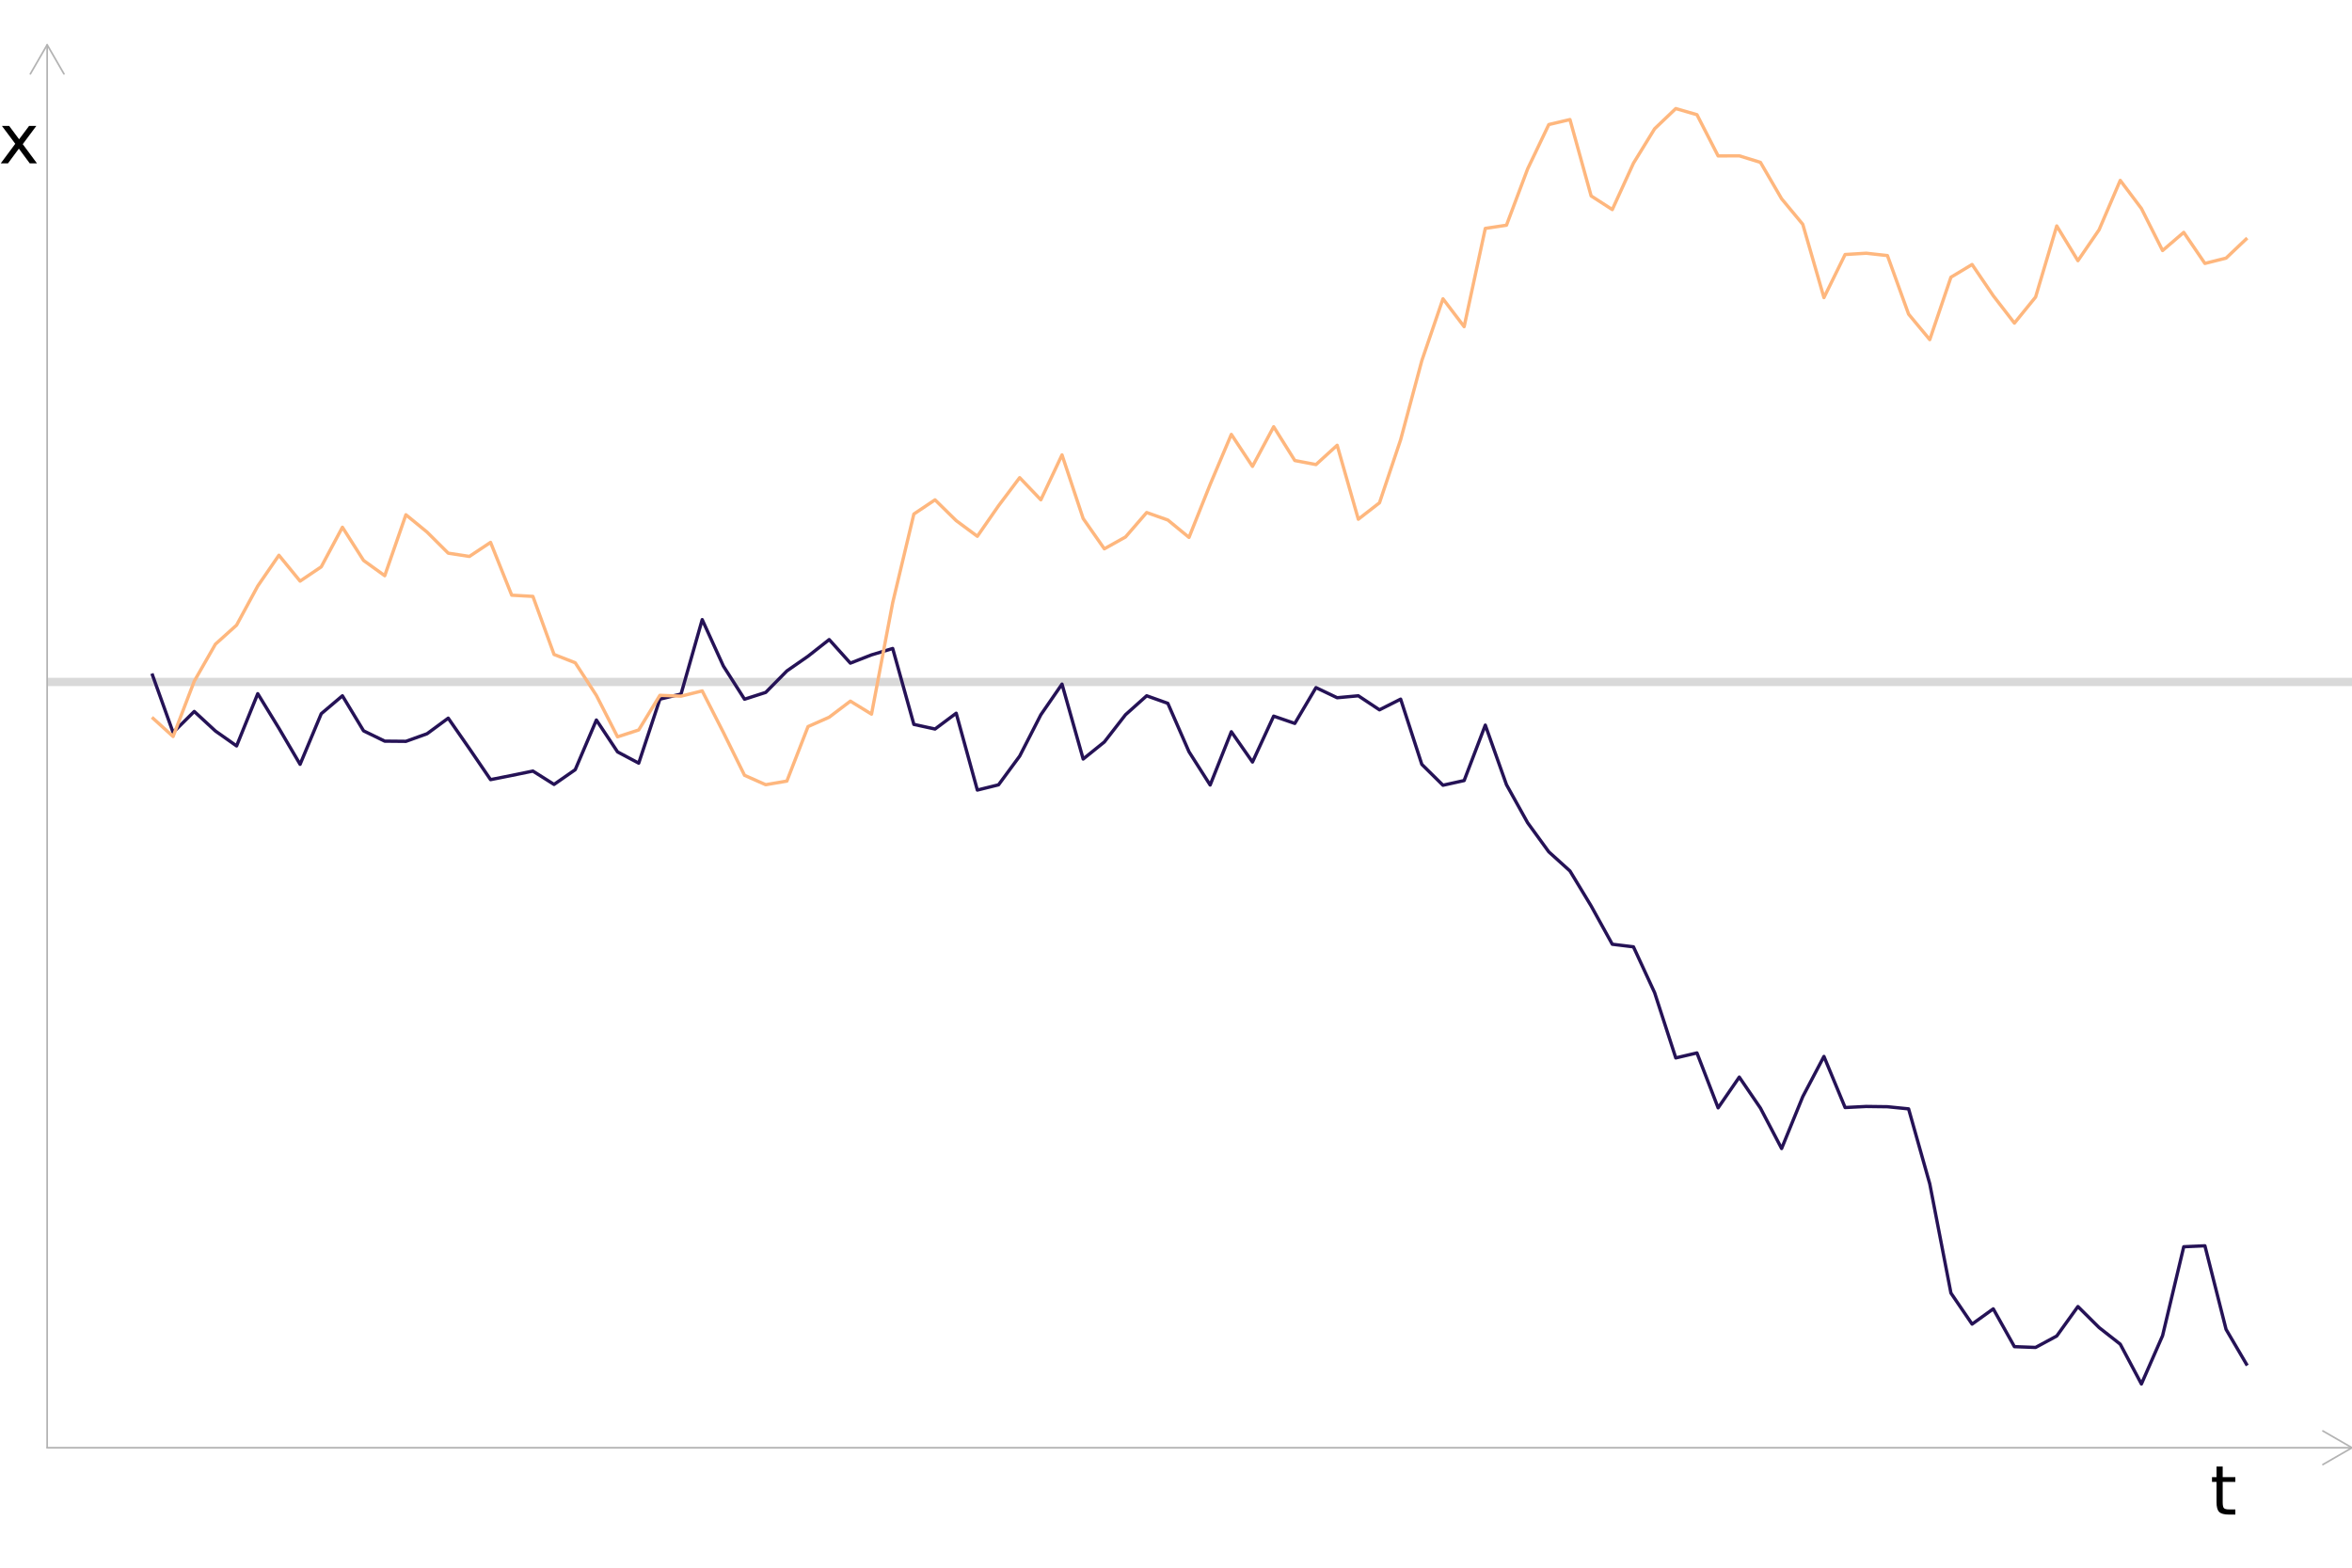
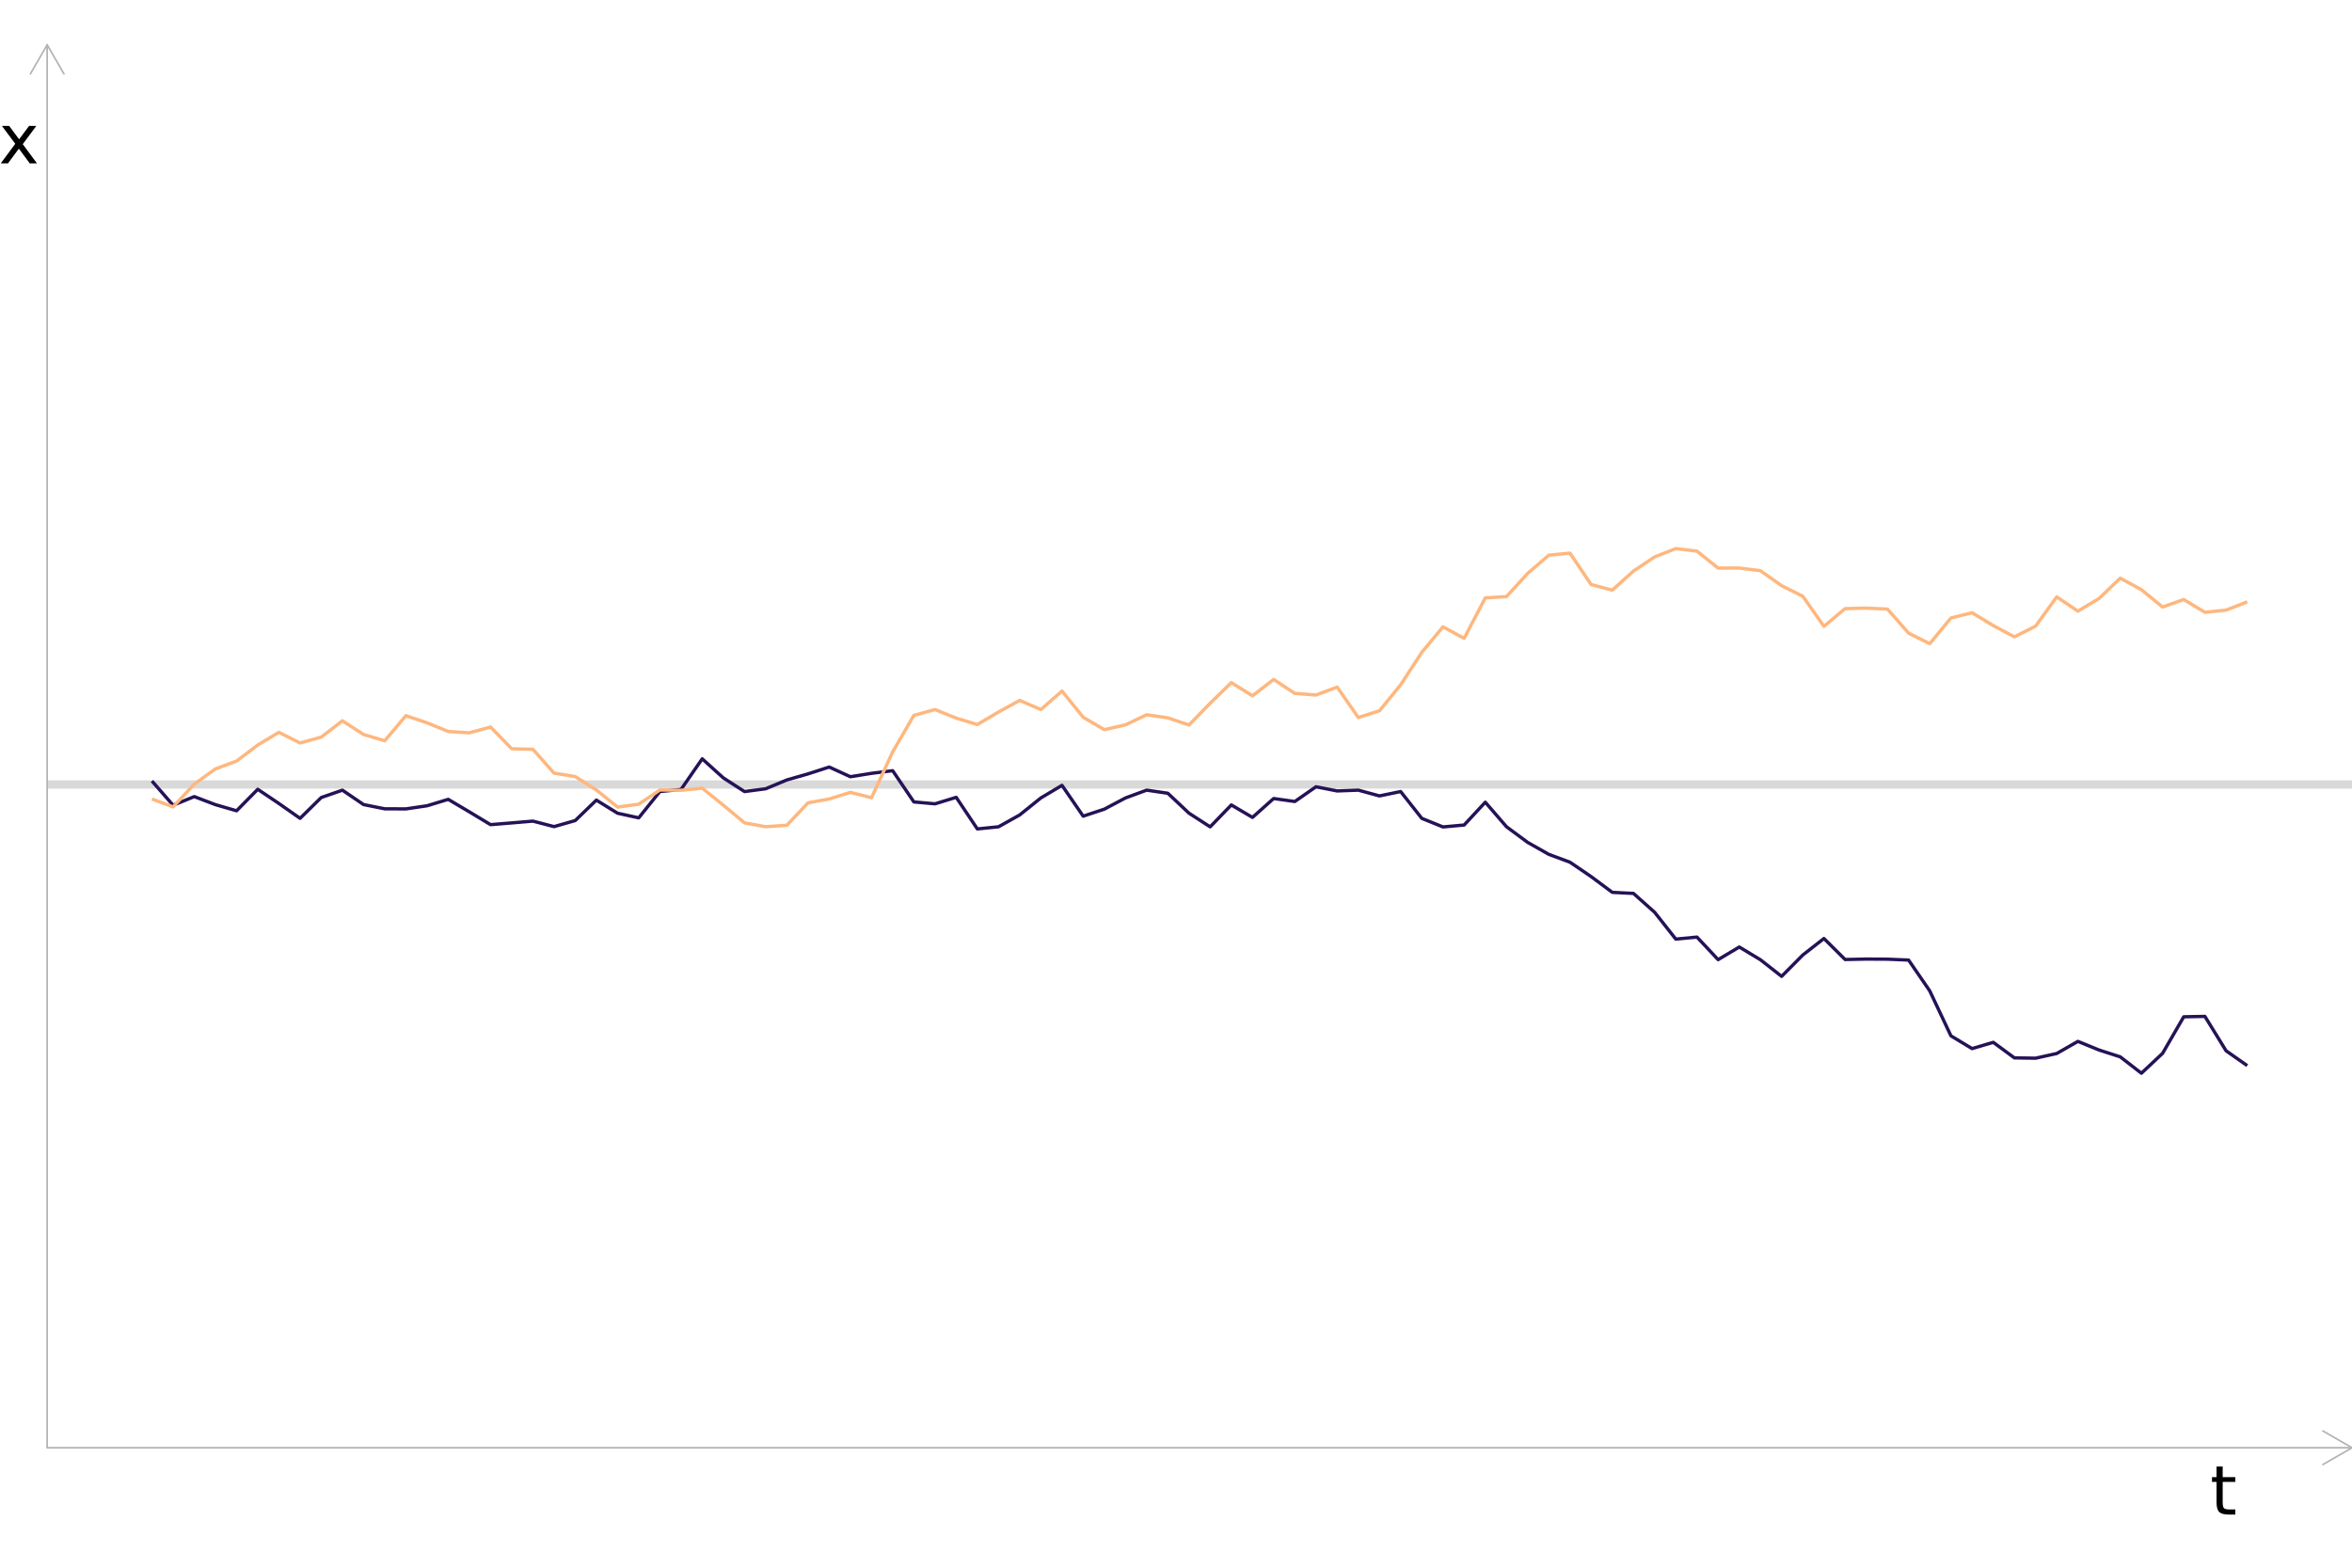
<svg xmlns="http://www.w3.org/2000/svg" xmlns:xlink="http://www.w3.org/1999/xlink" width="756" height="504" viewBox="0 0 756 504">
  <defs>
    <g>
      <g id="glyph-0-0">
        <path d="M 1.094 3.891 L 1.094 -15.516 L 12.094 -15.516 L 12.094 3.891 Z M 2.328 2.672 L 10.875 2.672 L 10.875 -14.281 L 2.328 -14.281 Z M 2.328 2.672 " />
      </g>
      <g id="glyph-0-1">
        <path d="M 4.031 -15.453 L 4.031 -12.031 L 8.094 -12.031 L 8.094 -10.5 L 4.031 -10.5 L 4.031 -3.969 C 4.031 -2.988 4.16 -2.359 4.422 -2.078 C 4.691 -1.797 5.238 -1.656 6.062 -1.656 L 8.094 -1.656 L 8.094 0 L 6.062 0 C 4.539 0 3.488 -0.281 2.906 -0.844 C 2.332 -1.414 2.047 -2.457 2.047 -3.969 L 2.047 -10.5 L 0.594 -10.5 L 0.594 -12.031 L 2.047 -12.031 L 2.047 -15.453 Z M 4.031 -15.453 " />
      </g>
      <g id="glyph-0-2">
        <path d="M 12.078 -12.031 L 7.719 -6.172 L 12.297 0 L 9.969 0 L 6.469 -4.734 L 2.969 0 L 0.641 0 L 5.312 -6.297 L 1.031 -12.031 L 3.359 -12.031 L 6.547 -7.75 L 9.75 -12.031 Z M 12.078 -12.031 " />
      </g>
    </g>
    <clipPath id="clip-0">
-       <path clip-rule="nonzero" d="M 15.16 217 L 756 217 L 756 221 L 15.16 221 Z M 15.16 217 " />
+       <path clip-rule="nonzero" d="M 15.16 250 L 756 250 L 756 254 L 15.16 254 Z M 15.16 250 " />
    </clipPath>
  </defs>
  <rect x="-75.6" y="-50.4" width="907.2" height="604.8" fill="rgb(100%, 100%, 100%)" fill-opacity="1" />
  <g clip-path="url(#clip-0)">
-     <path fill="none" stroke-width="2.667" stroke-linecap="butt" stroke-linejoin="round" stroke="rgb(85.098%, 85.098%, 85.098%)" stroke-opacity="1" stroke-miterlimit="10" d="M 15.16 219.242 L 756 219.242 " />
+     <path fill="none" stroke-width="2.667" stroke-linecap="butt" stroke-linejoin="round" stroke="rgb(85.098%, 85.098%, 85.098%)" stroke-opacity="1" stroke-miterlimit="10" d="M 15.16 252.199 L 756 252.199 " />
  </g>
-   <path fill="none" stroke-width="1.067" stroke-linecap="butt" stroke-linejoin="round" stroke="rgb(14.51%, 7.059%, 33.725%)" stroke-opacity="1" stroke-miterlimit="10" d="M 48.836 216.543 L 55.637 235.484 L 62.441 228.727 L 69.242 235.016 L 76.047 239.809 L 82.848 223.012 L 89.652 234.125 L 96.457 245.723 L 103.258 229.457 L 110.062 223.695 L 116.863 234.961 L 123.668 238.273 L 130.469 238.336 L 137.273 235.891 L 144.074 230.883 L 150.879 240.676 L 157.68 250.645 L 164.484 249.293 L 171.289 247.895 L 178.09 252.188 L 184.895 247.449 L 191.695 231.48 L 198.5 241.727 L 205.301 245.344 L 212.105 224.777 L 218.906 223.133 L 225.711 199.207 L 232.516 214.141 L 239.316 224.789 L 246.121 222.605 L 252.922 215.703 L 259.727 210.973 L 266.527 205.621 L 273.332 213.191 L 280.133 210.535 L 286.938 208.484 L 293.742 232.887 L 300.543 234.375 L 307.348 229.297 L 314.148 254 L 320.953 252.316 L 327.754 243.082 L 334.559 229.789 L 341.359 219.938 L 348.164 244.02 L 354.965 238.543 L 361.77 229.781 L 368.574 223.691 L 375.375 226.117 L 382.18 241.691 L 388.98 252.375 L 395.785 235.25 L 402.586 244.988 L 409.391 230.234 L 416.191 232.57 L 422.996 221.062 L 429.801 224.316 L 436.602 223.691 L 443.406 228.203 L 450.207 224.77 L 457.012 245.738 L 463.812 252.449 L 470.617 250.941 L 477.418 233.121 L 484.223 252.273 L 491.027 264.512 L 497.828 273.863 L 504.633 280.012 L 511.434 291.25 L 518.238 303.57 L 525.039 304.398 L 531.844 319.141 L 538.645 340.113 L 545.449 338.516 L 552.254 356.164 L 559.055 346.289 L 565.859 356.25 L 572.66 369.242 L 579.465 352.555 L 586.266 339.637 L 593.07 356.062 L 599.871 355.719 L 606.676 355.805 L 613.477 356.492 L 620.281 380.598 L 627.086 415.711 L 633.887 425.688 L 640.691 420.789 L 647.492 432.941 L 654.297 433.191 L 661.098 429.516 L 667.902 420.047 L 674.703 426.797 L 681.508 432.137 L 688.312 444.938 L 695.113 429.41 L 701.918 400.82 L 708.719 400.516 L 715.523 427.387 L 722.324 438.996 " />
-   <path fill="none" stroke-width="1.067" stroke-linecap="butt" stroke-linejoin="round" stroke="rgb(99.608%, 71.765%, 49.412%)" stroke-opacity="1" stroke-miterlimit="10" d="M 48.836 230.609 L 55.637 236.781 L 62.441 218.996 L 69.242 207.102 L 76.047 200.969 L 82.848 188.406 L 89.652 178.508 L 96.457 186.824 L 103.258 182.234 L 110.062 169.504 L 116.863 180.184 L 123.668 185.086 L 130.469 165.488 L 137.273 171.062 L 144.074 177.836 L 150.879 178.887 L 157.68 174.371 L 164.484 191.352 L 171.289 191.738 L 178.09 210.406 L 184.895 213.074 L 191.695 223.578 L 198.5 236.887 L 205.301 234.676 L 212.105 223.543 L 218.906 223.809 L 225.711 222.125 L 232.516 235.477 L 239.316 249.258 L 246.121 252.277 L 252.922 251.113 L 259.727 233.59 L 266.527 230.578 L 273.332 225.414 L 280.133 229.59 L 286.938 193.758 L 293.742 165.258 L 300.543 160.695 L 307.348 167.383 L 314.148 172.41 L 320.953 162.609 L 327.754 153.562 L 334.559 160.688 L 341.359 146.242 L 348.164 166.711 L 354.965 176.438 L 361.77 172.641 L 368.574 164.773 L 375.375 167.18 L 382.18 172.766 L 388.98 155.742 L 395.785 139.656 L 402.586 149.938 L 409.391 137.195 L 416.191 148.055 L 422.996 149.352 L 429.801 143.152 L 436.602 166.93 L 443.406 161.648 L 450.207 141.359 L 457.012 115.961 L 463.812 96.066 L 470.617 105.02 L 477.418 73.43 L 484.223 72.402 L 491.027 54.297 L 497.828 40.043 L 504.633 38.441 L 511.434 62.984 L 518.238 67.379 L 525.039 52.473 L 531.844 41.398 L 538.645 34.902 L 545.449 36.871 L 552.254 50.133 L 559.055 50.098 L 565.859 52.195 L 572.66 63.902 L 579.465 72.113 L 586.266 95.68 L 593.07 81.824 L 599.871 81.41 L 606.676 82.168 L 613.477 100.996 L 620.281 109.188 L 627.086 89.121 L 633.887 85.039 L 640.691 95.07 L 647.492 103.875 L 654.297 95.5 L 661.098 72.637 L 667.902 83.809 L 674.703 73.883 L 681.508 57.992 L 688.312 67.039 L 695.113 80.547 L 701.918 74.707 L 708.719 84.688 L 715.523 82.984 L 722.324 76.527 " />
+   <path fill="none" stroke-width="1.067" stroke-linecap="butt" stroke-linejoin="round" stroke="rgb(14.51%, 7.059%, 33.725%)" stroke-opacity="1" stroke-miterlimit="10" d="M 48.836 251.086 L 55.637 258.879 L 62.441 256.102 L 69.242 258.688 L 76.047 260.66 L 82.848 253.75 L 89.652 258.32 L 96.457 263.09 L 103.258 256.398 L 110.062 254.031 L 116.863 258.664 L 123.668 260.027 L 130.469 260.055 L 137.273 259.047 L 144.074 256.988 L 150.879 261.016 L 157.68 265.117 L 164.484 264.559 L 171.289 263.984 L 178.09 265.75 L 184.895 263.801 L 191.695 257.23 L 198.5 261.445 L 205.301 262.934 L 212.105 254.477 L 218.906 253.801 L 225.711 243.957 L 232.516 250.102 L 239.316 254.48 L 246.121 253.582 L 252.922 250.742 L 259.727 248.797 L 266.527 246.598 L 273.332 249.711 L 280.133 248.617 L 286.938 247.773 L 293.742 257.812 L 300.543 258.422 L 307.348 256.336 L 314.148 266.496 L 320.953 265.805 L 327.754 262.004 L 334.559 256.535 L 341.359 252.484 L 348.164 262.391 L 354.965 260.137 L 361.77 256.531 L 368.574 254.027 L 375.375 255.027 L 382.18 261.434 L 388.98 265.828 L 395.785 258.785 L 402.586 262.789 L 409.391 256.719 L 416.191 257.68 L 422.996 252.945 L 429.801 254.285 L 436.602 254.027 L 443.406 255.883 L 450.207 254.473 L 457.012 263.098 L 463.812 265.855 L 470.617 265.238 L 477.418 257.906 L 484.223 265.785 L 491.027 270.82 L 497.828 274.668 L 504.633 277.195 L 511.434 281.82 L 518.238 286.887 L 525.039 287.227 L 531.844 293.289 L 538.645 301.918 L 545.449 301.262 L 552.254 308.52 L 559.055 304.457 L 565.859 308.555 L 572.66 313.898 L 579.465 307.035 L 586.266 301.723 L 593.07 308.477 L 599.871 308.336 L 606.676 308.371 L 613.477 308.656 L 620.281 318.57 L 627.086 333.016 L 633.887 337.117 L 640.691 335.102 L 647.492 340.102 L 654.297 340.203 L 661.098 338.691 L 667.902 334.797 L 674.703 337.574 L 681.508 339.77 L 688.312 345.035 L 695.113 338.648 L 701.918 326.891 L 708.719 326.762 L 715.523 337.816 L 722.324 342.594 " />
+   <path fill="none" stroke-width="1.067" stroke-linecap="butt" stroke-linejoin="round" stroke="rgb(99.608%, 71.765%, 49.412%)" stroke-opacity="1" stroke-miterlimit="10" d="M 48.836 256.875 L 55.637 259.414 L 62.441 252.098 L 69.242 247.203 L 76.047 244.68 L 82.848 239.516 L 89.652 235.441 L 96.457 238.863 L 103.258 236.977 L 110.062 231.738 L 116.863 236.133 L 123.668 238.148 L 130.469 230.086 L 137.273 232.379 L 144.074 235.168 L 150.879 235.598 L 157.68 233.742 L 164.484 240.727 L 171.289 240.887 L 178.09 248.562 L 184.895 249.66 L 191.695 253.98 L 198.5 259.457 L 205.301 258.547 L 212.105 253.969 L 218.906 254.078 L 225.711 253.383 L 232.516 258.875 L 239.316 264.543 L 246.121 265.789 L 252.922 265.309 L 259.727 258.098 L 266.527 256.863 L 273.332 254.738 L 280.133 256.453 L 286.938 241.715 L 293.742 229.992 L 300.543 228.117 L 307.348 230.867 L 314.148 232.934 L 320.953 228.902 L 327.754 225.18 L 334.559 228.113 L 341.359 222.172 L 348.164 230.59 L 354.965 234.59 L 361.77 233.027 L 368.574 229.793 L 375.375 230.785 L 382.18 233.082 L 388.98 226.078 L 395.785 219.461 L 402.586 223.691 L 409.391 218.449 L 416.191 222.918 L 422.996 223.449 L 429.801 220.898 L 436.602 230.68 L 443.406 228.508 L 450.207 220.164 L 457.012 209.715 L 463.812 201.531 L 470.617 205.215 L 477.418 192.219 L 484.223 191.797 L 491.027 184.352 L 497.828 178.488 L 504.633 177.828 L 511.434 187.922 L 518.238 189.73 L 525.039 183.598 L 531.844 179.043 L 538.645 176.371 L 545.449 177.184 L 552.254 182.637 L 559.055 182.621 L 565.859 183.484 L 572.66 188.301 L 579.465 191.68 L 586.266 201.371 L 593.07 195.672 L 599.871 195.504 L 606.676 195.812 L 613.477 203.559 L 620.281 206.93 L 627.086 198.676 L 633.887 196.996 L 640.691 201.121 L 647.492 204.742 L 654.297 201.297 L 661.098 191.895 L 667.902 196.488 L 674.703 192.406 L 681.508 185.871 L 688.312 189.59 L 695.113 195.148 L 701.918 192.746 L 708.719 196.852 L 715.523 196.148 L 722.324 193.492 " />
  <path fill="none" stroke-width="0.533" stroke-linecap="round" stroke-linejoin="round" stroke="rgb(70.196%, 70.196%, 70.196%)" stroke-opacity="1" stroke-miterlimit="10" d="M 15.16 465.441 L 15.16 14.398 " />
  <path fill="none" stroke-width="0.533" stroke-linecap="round" stroke-linejoin="round" stroke="rgb(70.196%, 70.196%, 70.196%)" stroke-opacity="1" stroke-miterlimit="10" d="M 20.559 23.754 L 15.16 14.398 L 9.762 23.754 " />
  <path fill="none" stroke-width="0.533" stroke-linecap="round" stroke-linejoin="round" stroke="rgb(70.196%, 70.196%, 70.196%)" stroke-opacity="1" stroke-miterlimit="10" d="M 15.16 465.441 L 756 465.441 " />
  <path fill="none" stroke-width="0.533" stroke-linecap="round" stroke-linejoin="round" stroke="rgb(70.196%, 70.196%, 70.196%)" stroke-opacity="1" stroke-miterlimit="10" d="M 746.648 470.84 L 756 465.441 L 746.648 460.039 " />
  <g fill="rgb(0%, 0%, 0%)" fill-opacity="1">
    <use xlink:href="#glyph-0-1" x="710.406" y="486.925" />
  </g>
  <g fill="rgb(0%, 0%, 0%)" fill-opacity="1">
    <use xlink:href="#glyph-0-2" x="-0.406" y="52.522" />
  </g>
</svg>
